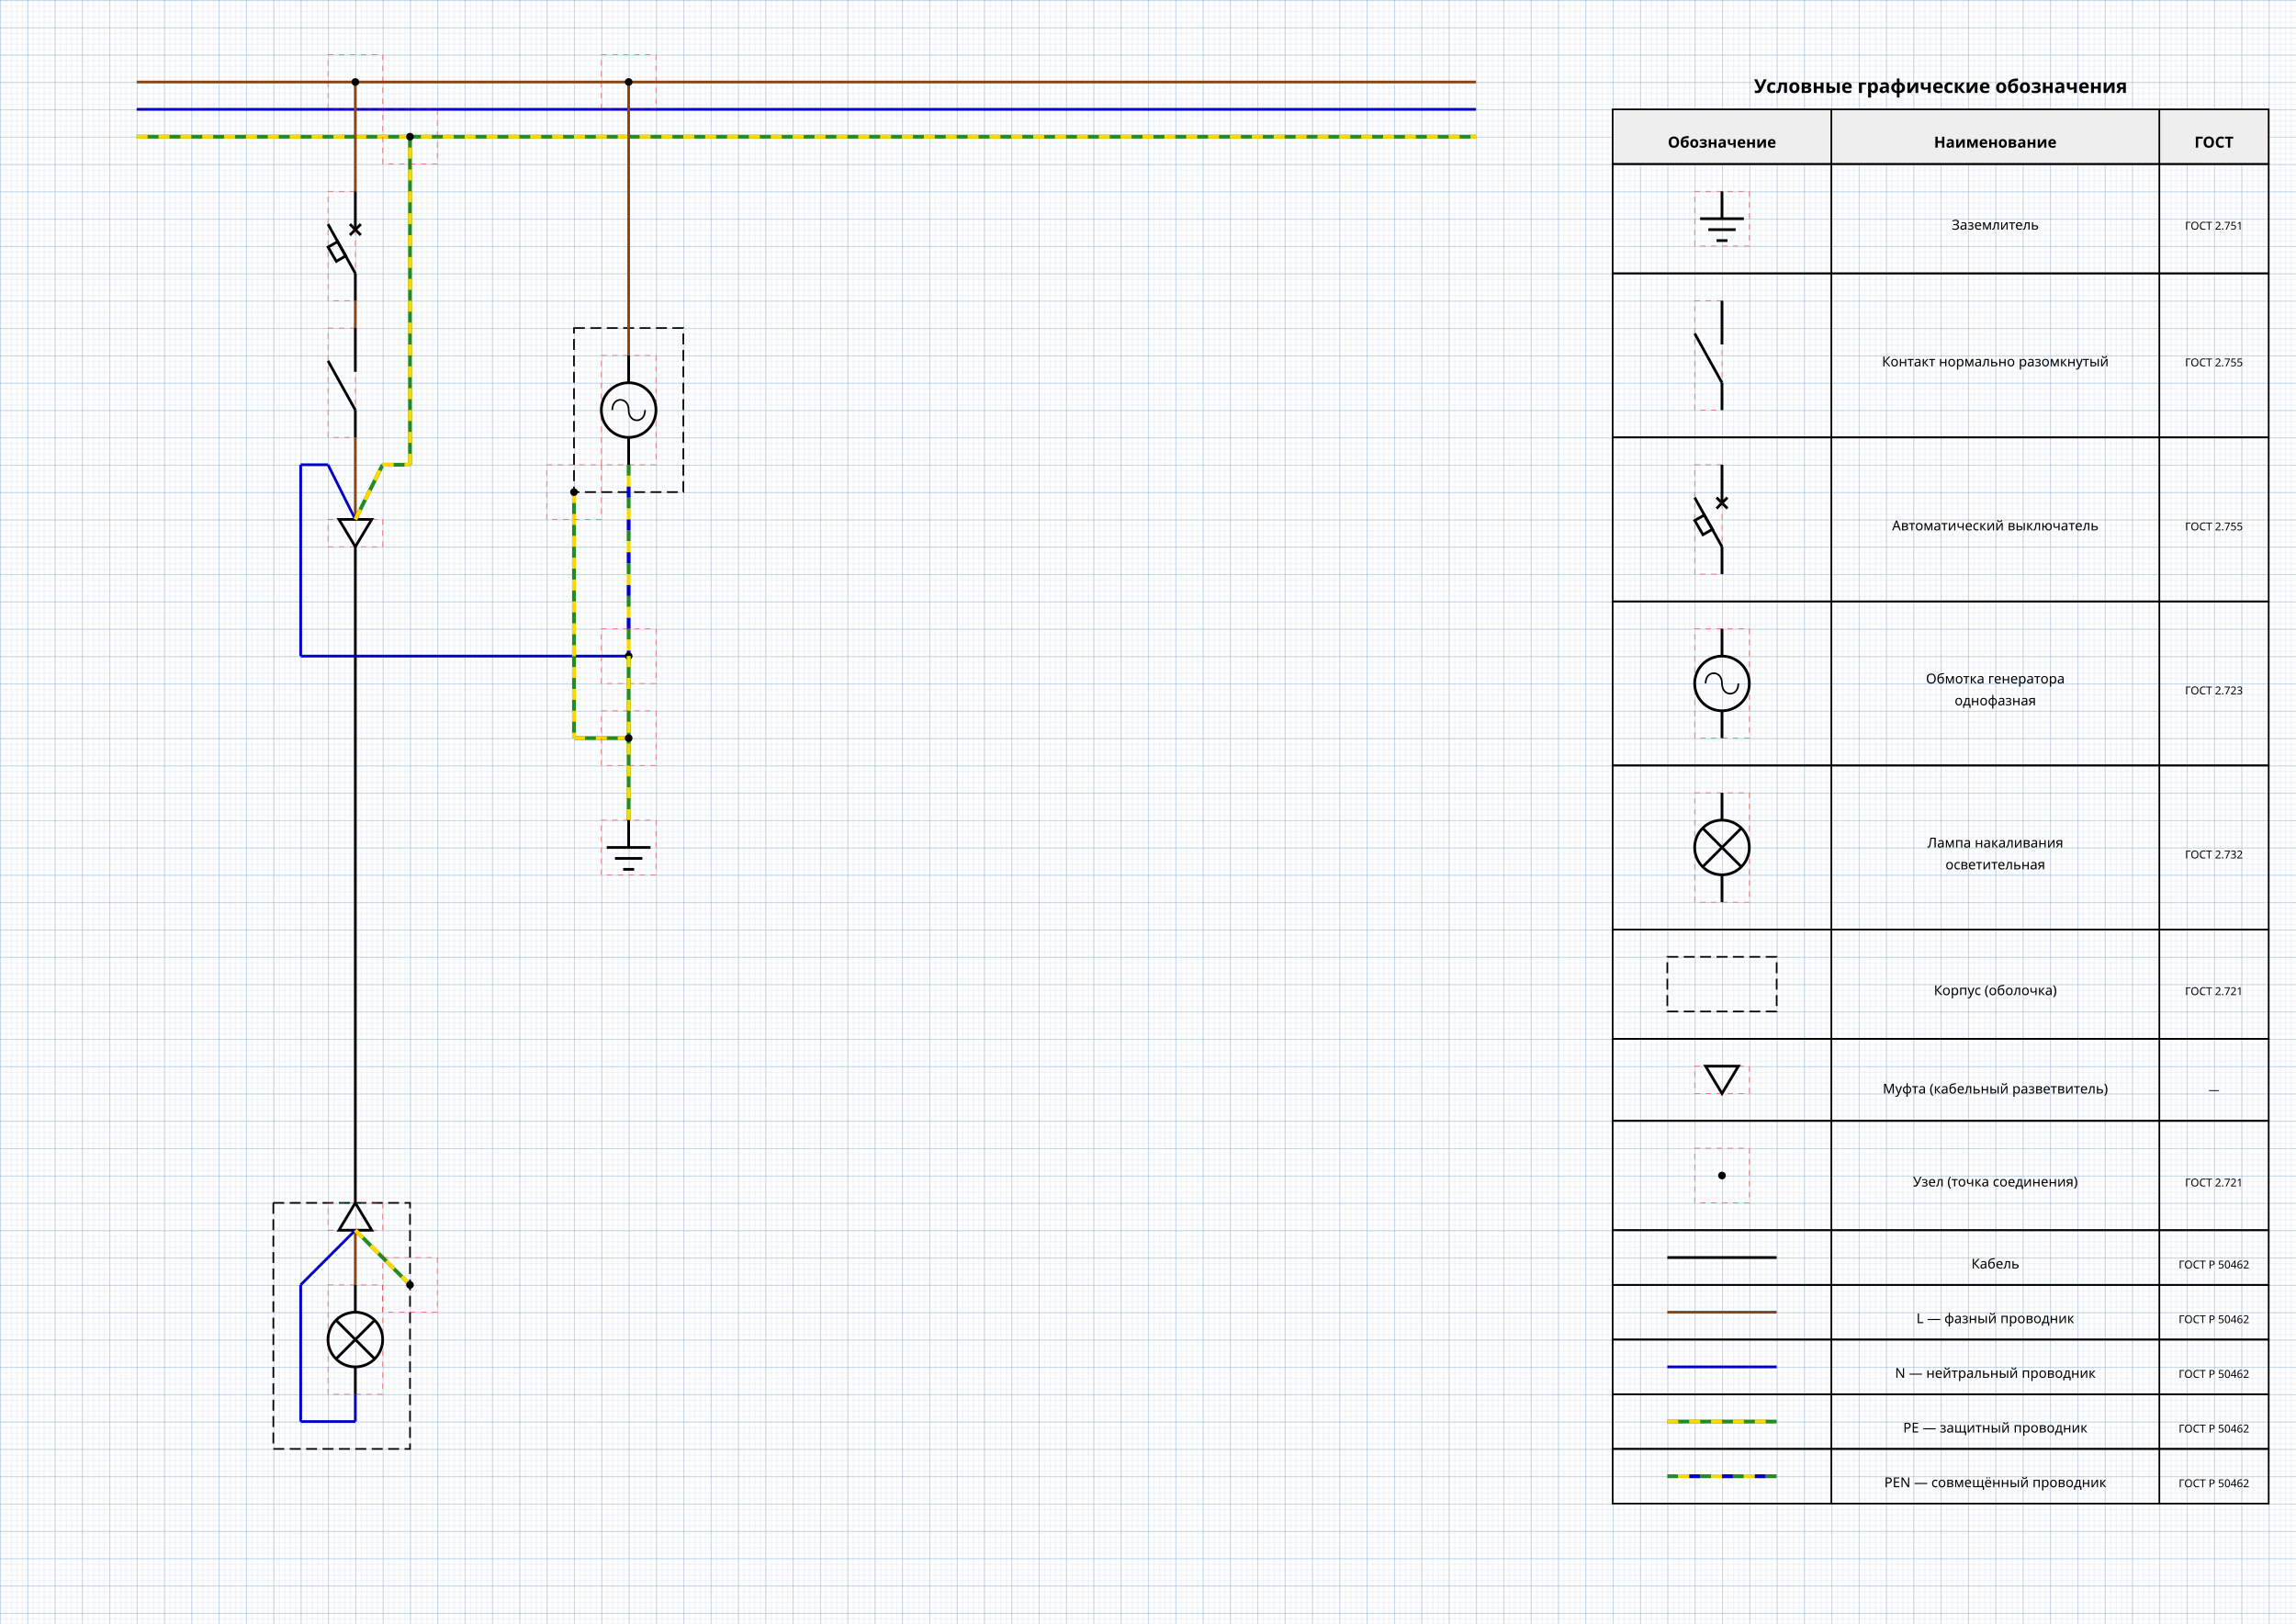
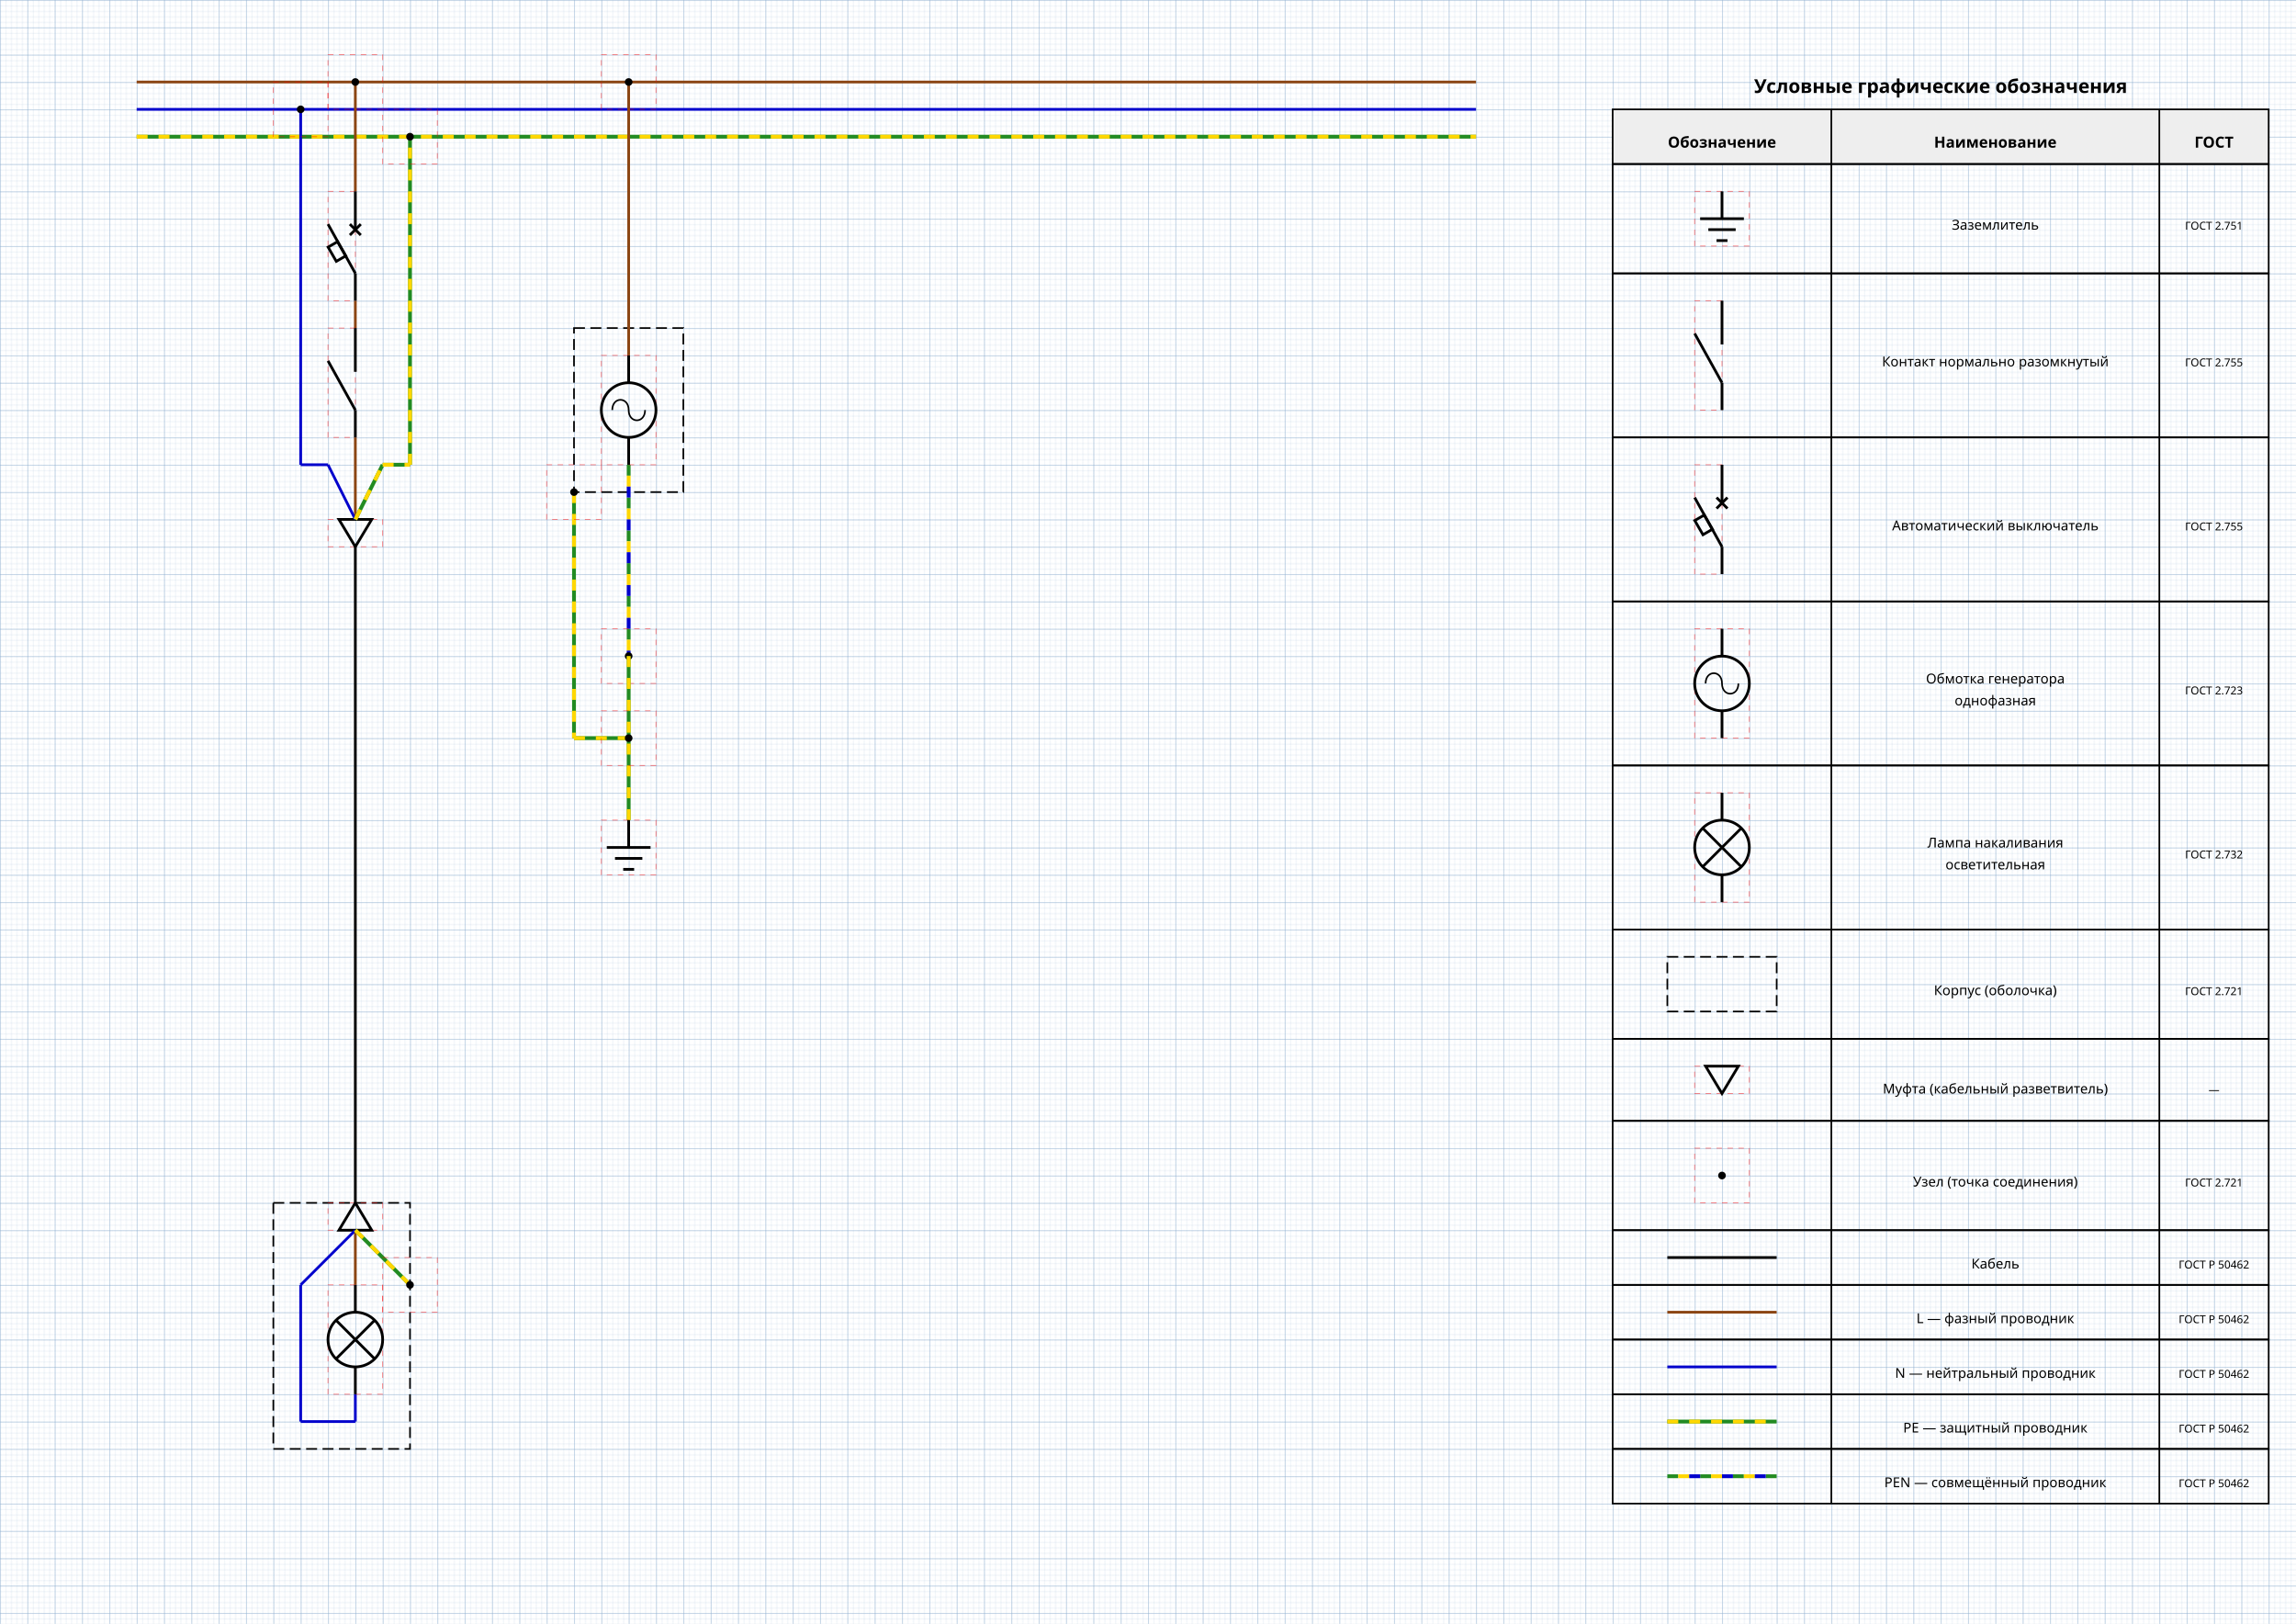
<svg xmlns="http://www.w3.org/2000/svg" width="420mm" height="297mm" viewBox="0 0 420 297">
  <rect width="420" height="297" fill="white" />
  <defs>
    <pattern id="mm1" width="1" height="1" patternUnits="userSpaceOnUse">
      <line x1="0" y1="0" x2="0" y2="1" stroke="#c8d8e8" stroke-width="0.1" />
      <line x1="0" y1="0" x2="1" y2="0" stroke="#c8d8e8" stroke-width="0.1" />
    </pattern>
    <pattern id="mm5" width="5" height="5" patternUnits="userSpaceOnUse">
      <rect width="5" height="5" fill="url(#mm1)" />
      <line x1="0" y1="0" x2="0" y2="5" stroke="#90b0d0" stroke-width="0.15" />
      <line x1="0" y1="0" x2="5" y2="0" stroke="#90b0d0" stroke-width="0.15" />
    </pattern>
    <symbol id="ugo-node" overflow="visible">
      <rect x="-5" y="-5" width="10" height="10" fill="none" stroke="red" stroke-width="0.15" stroke-dasharray="1,1" opacity="0.5" />
      <circle cx="0" cy="0" r="0.7" fill="black" stroke="none" />
    </symbol>
    <symbol id="ugo-ground" overflow="visible">
      <rect x="-5" y="0" width="10" height="10" fill="none" stroke="red" stroke-width="0.15" stroke-dasharray="1,1" opacity="0.5" />
      <g stroke="black" stroke-width="0.5">
        <line x1="0" y1="0" x2="0" y2="5" />
        <line x1="-4" y1="5" x2="4" y2="5" />
        <line x1="-2.5" y1="7" x2="2.5" y2="7" />
        <line x1="-1" y1="9" x2="1" y2="9" />
      </g>
    </symbol>
    <symbol id="ugo-contact" overflow="visible">
      <rect x="-5" y="0" width="5" height="20" fill="none" stroke="red" stroke-width="0.15" stroke-dasharray="1,1" opacity="0.5" />
      <g stroke="black" stroke-width="0.5" fill="none">
        <line x1="0" y1="0" x2="0" y2="8" />
        <line x1="0" y1="15" x2="-5" y2="6" />
        <line x1="0" y1="15" x2="0" y2="20" />
      </g>
    </symbol>
    <symbol id="ugo-breaker" overflow="visible">
      <rect x="-5" y="0" width="5" height="20" fill="none" stroke="red" stroke-width="0.15" stroke-dasharray="1,1" opacity="0.5" />
      <g stroke="black" stroke-width="0.5" fill="none">
        <line x1="0" y1="0" x2="0" y2="7" />
        <line x1="-1" y1="6" x2="1" y2="8" />
        <line x1="-1" y1="8" x2="1" y2="6" />
        <line x1="0" y1="15" x2="-5" y2="6" />
        <rect x="-2" y="-1.5" width="2" height="3" fill="none" stroke="black" stroke-width="0.5" transform="translate(-2.5, 10.5) rotate(-30)" />
        <line x1="0" y1="15" x2="0" y2="20" />
      </g>
    </symbol>
    <symbol id="ugo-generator" overflow="visible">
      <rect x="-5" y="0" width="10" height="20" fill="none" stroke="red" stroke-width="0.15" stroke-dasharray="1,1" opacity="0.5" />
      <g stroke="black" stroke-width="0.5" fill="none">
        <line x1="0" y1="0" x2="0" y2="5" />
        <circle cx="0" cy="10" r="5" />
        <path d="M-3,10 C-3,7.5 0,7.5 0,10 S3,12.5 3,10" stroke-width="0.3" />
        <line x1="0" y1="15" x2="0" y2="20" />
      </g>
    </symbol>
    <symbol id="ugo-lamp" overflow="visible">
      <rect x="-5" y="0" width="10" height="20" fill="none" stroke="red" stroke-width="0.15" stroke-dasharray="1,1" opacity="0.5" />
      <g stroke="black" stroke-width="0.5" fill="none">
        <line x1="0" y1="0" x2="0" y2="5" />
        <circle cx="0" cy="10" r="5" />
        <line x1="-3.5" y1="6.5" x2="3.5" y2="13.5" />
        <line x1="3.5" y1="6.5" x2="-3.5" y2="13.5" />
        <line x1="0" y1="15" x2="0" y2="20" />
      </g>
    </symbol>
    <symbol id="ugo-mufta" overflow="visible">
      <rect x="-5" y="0" width="10" height="5" fill="none" stroke="red" stroke-width="0.15" stroke-dasharray="1,1" opacity="0.5" />
      <polygon points="-3,0 3,0 0,5" stroke="black" stroke-width="0.5" fill="none" />
    </symbol>
  </defs>
  <rect width="420" height="297" fill="url(#mm5)" />
  <line x1="25" y1="15" x2="270" y2="15" stroke="#8B4513" stroke-width="0.5" />
  <line x1="25" y1="20" x2="270" y2="20" stroke="#0000CC" stroke-width="0.5" />
  <g stroke-width="0.7">
    <line x1="25" y1="25" x2="270" y2="25" stroke="#228B22" />
    <line x1="25" y1="25" x2="270" y2="25" stroke="#FFD700" stroke-dasharray="2,2" />
  </g>
  <rect x="50" y="220" width="25" height="45" fill="none" stroke="black" stroke-width="0.3" stroke-dasharray="2,1" />
  <rect x="105" y="60" width="20" height="30" fill="none" stroke="black" stroke-width="0.3" stroke-dasharray="2,1" />
  <g stroke="#8B4513" stroke-width="0.5">
    <line x1="65" y1="15" x2="65" y2="35" />
    <line x1="115" y1="15" x2="115" y2="65" />
    <line x1="65" y1="55" x2="65" y2="60" />
    <line x1="65" y1="80" x2="65" y2="95" />
    <line x1="65" y1="225" x2="65" y2="235" />
  </g>
  <use href="#ugo-breaker" x="65" y="35" />
  <use href="#ugo-contact" x="65" y="60" />
  <use href="#ugo-mufta" x="65" y="95" />
  <line x1="65" y1="100" x2="65" y2="220" stroke="black" stroke-width="0.5" />
  <g transform="translate(65, 225) scale(1, -1)">
    <use href="#ugo-mufta" />
  </g>
  <g stroke="#0000CC" stroke-width="0.5">
-     <line x1="55" y1="120" x2="115" y2="120" />
-     <line x1="55" y1="120" x2="55" y2="85" />
+     <line x1="55" y1="20" x2="55" y2="85" />
    <line x1="55" y1="85" x2="60" y2="85" />
    <line x1="60" y1="85" x2="65" y2="95" />
    <line x1="65" y1="225" x2="55" y2="235" />
    <line x1="55" y1="235" x2="55" y2="260" />
    <line x1="55" y1="260" x2="65" y2="260" />
    <line x1="65" y1="260" x2="65" y2="255" />
  </g>
  <g stroke-width="0.7">
    <line x1="115" y1="85" x2="115" y2="120" stroke="#228B22" stroke-dasharray="2,4" stroke-dashoffset="0" />
    <line x1="115" y1="85" x2="115" y2="120" stroke="#FFD700" stroke-dasharray="2,4" stroke-dashoffset="4" />
    <line x1="115" y1="85" x2="115" y2="120" stroke="#0000CC" stroke-dasharray="2,4" stroke-dashoffset="2" />
  </g>
  <use href="#ugo-node" x="115" y="120" />
  <g stroke-width="0.7">
    <line x1="115" y1="120" x2="115" y2="150" stroke="#228B22" />
    <line x1="115" y1="120" x2="115" y2="150" stroke="#FFD700" stroke-dasharray="2,2" />
  </g>
  <g stroke-width="0.7">
    <line x1="65" y1="95" x2="70" y2="85" stroke="#228B22" />
    <line x1="70" y1="85" x2="75" y2="85" stroke="#228B22" />
    <line x1="75" y1="85" x2="75" y2="25" stroke="#228B22" />
    <line x1="105" y1="90" x2="105" y2="135" stroke="#228B22" />
    <line x1="105" y1="135" x2="115" y2="135" stroke="#228B22" />
    <line x1="65" y1="225" x2="75" y2="235" stroke="#228B22" />
    <line x1="65" y1="95" x2="70" y2="85" stroke="#FFD700" stroke-dasharray="2,2" />
    <line x1="70" y1="85" x2="75" y2="85" stroke="#FFD700" stroke-dasharray="2,2" />
    <line x1="75" y1="85" x2="75" y2="25" stroke="#FFD700" stroke-dasharray="2,2" />
    <line x1="105" y1="90" x2="105" y2="135" stroke="#FFD700" stroke-dasharray="2,2" />
    <line x1="105" y1="135" x2="115" y2="135" stroke="#FFD700" stroke-dasharray="2,2" />
    <line x1="65" y1="225" x2="75" y2="235" stroke="#FFD700" stroke-dasharray="2,2" />
  </g>
  <use href="#ugo-node" x="75" y="235" />
  <use href="#ugo-node" x="75" y="25" />
  <use href="#ugo-node" x="105" y="90" />
  <use href="#ugo-node" x="115" y="135" />
  <use href="#ugo-node" x="65" y="15" />
  <use href="#ugo-node" x="115" y="15" />
+   <use href="#ugo-node" x="55" y="20" />
  <use href="#ugo-generator" x="115" y="65" />
  <use href="#ugo-lamp" x="65" y="235" />
  <use href="#ugo-ground" x="115" y="150" />
  <g transform="translate(295, 20)" stroke="black" stroke-width="0.3" font-family="sans-serif">
    <text x="60" y="-3" font-size="3.5" font-weight="bold" text-anchor="middle" stroke="none" fill="black">Условные графические обозначения</text>
    <rect x="0" y="0" width="120" height="10" fill="#eee" stroke="black" />
    <text x="20" y="7" font-size="2.8" text-anchor="middle" stroke="none" fill="black" font-weight="bold">Обозначение</text>
    <text x="70" y="7" font-size="2.8" text-anchor="middle" stroke="none" fill="black" font-weight="bold">Наименование</text>
    <text x="110" y="7" font-size="2.8" text-anchor="middle" stroke="none" fill="black" font-weight="bold">ГОСТ</text>
    <line x1="40" y1="0" x2="40" y2="10" />
    <line x1="100" y1="0" x2="100" y2="10" />
    <rect x="0" y="10" width="120" height="20" fill="none" stroke="black" />
    <line x1="40" y1="10" x2="40" y2="30" />
    <line x1="100" y1="10" x2="100" y2="30" />
    <use href="#ugo-ground" x="20" y="15" />
    <text x="70" y="22" font-size="2.5" text-anchor="middle" stroke="none" fill="black">Заземлитель</text>
    <text x="110" y="22" font-size="2" text-anchor="middle" stroke="none" fill="black">ГОСТ 2.751</text>
    <rect x="0" y="30" width="120" height="30" fill="none" stroke="black" />
    <line x1="40" y1="30" x2="40" y2="60" />
    <line x1="100" y1="30" x2="100" y2="60" />
    <use href="#ugo-contact" x="20" y="35" />
    <text x="70" y="47" font-size="2.5" text-anchor="middle" stroke="none" fill="black">Контакт нормально разомкнутый</text>
    <text x="110" y="47" font-size="2" text-anchor="middle" stroke="none" fill="black">ГОСТ 2.755</text>
    <rect x="0" y="60" width="120" height="30" fill="none" stroke="black" />
    <line x1="40" y1="60" x2="40" y2="90" />
    <line x1="100" y1="60" x2="100" y2="90" />
    <use href="#ugo-breaker" x="20" y="65" />
    <text x="70" y="77" font-size="2.5" text-anchor="middle" stroke="none" fill="black">Автоматический выключатель</text>
    <text x="110" y="77" font-size="2" text-anchor="middle" stroke="none" fill="black">ГОСТ 2.755</text>
    <rect x="0" y="90" width="120" height="30" fill="none" stroke="black" />
    <line x1="40" y1="90" x2="40" y2="120" />
    <line x1="100" y1="90" x2="100" y2="120" />
    <use href="#ugo-generator" x="20" y="95" />
    <text x="70" y="105" font-size="2.5" text-anchor="middle" stroke="none" fill="black">Обмотка генератора</text>
    <text x="70" y="109" font-size="2.5" text-anchor="middle" stroke="none" fill="black">однофазная</text>
    <text x="110" y="107" font-size="2" text-anchor="middle" stroke="none" fill="black">ГОСТ 2.723</text>
    <rect x="0" y="120" width="120" height="30" fill="none" stroke="black" />
    <line x1="40" y1="120" x2="40" y2="150" />
    <line x1="100" y1="120" x2="100" y2="150" />
    <use href="#ugo-lamp" x="20" y="125" />
    <text x="70" y="135" font-size="2.5" text-anchor="middle" stroke="none" fill="black">Лампа накаливания</text>
    <text x="70" y="139" font-size="2.5" text-anchor="middle" stroke="none" fill="black">осветительная</text>
    <text x="110" y="137" font-size="2" text-anchor="middle" stroke="none" fill="black">ГОСТ 2.732</text>
    <rect x="0" y="150" width="120" height="20" fill="none" stroke="black" />
    <line x1="40" y1="150" x2="40" y2="170" />
    <line x1="100" y1="150" x2="100" y2="170" />
    <rect x="10" y="155" width="20" height="10" fill="none" stroke="black" stroke-dasharray="2,1" />
    <text x="70" y="162" font-size="2.5" text-anchor="middle" stroke="none" fill="black">Корпус (оболочка)</text>
    <text x="110" y="162" font-size="2" text-anchor="middle" stroke="none" fill="black">ГОСТ 2.721</text>
    <rect x="0" y="170" width="120" height="15" fill="none" stroke="black" />
    <line x1="40" y1="170" x2="40" y2="185" />
    <line x1="100" y1="170" x2="100" y2="185" />
    <use href="#ugo-mufta" x="20" y="175" />
    <text x="70" y="180" font-size="2.5" text-anchor="middle" stroke="none" fill="black">Муфта (кабельный разветвитель)</text>
    <text x="110" y="180" font-size="2" text-anchor="middle" stroke="none" fill="black">—</text>
    <rect x="0" y="185" width="120" height="20" fill="none" stroke="black" />
    <line x1="40" y1="185" x2="40" y2="205" />
    <line x1="100" y1="185" x2="100" y2="205" />
    <use href="#ugo-node" x="20" y="195" />
    <text x="70" y="197" font-size="2.5" text-anchor="middle" stroke="none" fill="black">Узел (точка соединения)</text>
    <text x="110" y="197" font-size="2" text-anchor="middle" stroke="none" fill="black">ГОСТ 2.721</text>
    <rect x="0" y="205" width="120" height="10" fill="none" stroke="black" />
    <line x1="40" y1="205" x2="40" y2="215" />
    <line x1="100" y1="205" x2="100" y2="215" />
    <line x1="10" y1="210" x2="30" y2="210" stroke="black" stroke-width="0.5" />
    <text x="70" y="212" font-size="2.5" text-anchor="middle" stroke="none" fill="black">Кабель</text>
    <text x="110" y="212" font-size="2" text-anchor="middle" stroke="none" fill="black">ГОСТ Р 50462</text>
    <rect x="0" y="215" width="120" height="10" fill="none" stroke="black" />
    <line x1="40" y1="215" x2="40" y2="225" />
    <line x1="100" y1="215" x2="100" y2="225" />
    <line x1="10" y1="220" x2="30" y2="220" stroke="#8B4513" stroke-width="0.5" />
    <text x="70" y="222" font-size="2.5" text-anchor="middle" stroke="none" fill="black">L — фазный проводник</text>
    <text x="110" y="222" font-size="2" text-anchor="middle" stroke="none" fill="black">ГОСТ Р 50462</text>
    <rect x="0" y="225" width="120" height="10" fill="none" stroke="black" />
    <line x1="40" y1="225" x2="40" y2="235" />
    <line x1="100" y1="225" x2="100" y2="235" />
    <line x1="10" y1="230" x2="30" y2="230" stroke="#0000CC" stroke-width="0.5" />
    <text x="70" y="232" font-size="2.5" text-anchor="middle" stroke="none" fill="black">N — нейтральный проводник</text>
    <text x="110" y="232" font-size="2" text-anchor="middle" stroke="none" fill="black">ГОСТ Р 50462</text>
    <rect x="0" y="235" width="120" height="10" fill="none" stroke="black" />
    <line x1="40" y1="235" x2="40" y2="245" />
    <line x1="100" y1="235" x2="100" y2="245" />
    <line x1="10" y1="240" x2="30" y2="240" stroke="#228B22" stroke-width="0.7" />
    <line x1="10" y1="240" x2="30" y2="240" stroke="#FFD700" stroke-width="0.7" stroke-dasharray="2,2" />
    <text x="70" y="242" font-size="2.5" text-anchor="middle" stroke="none" fill="black">PE — защитный проводник</text>
    <text x="110" y="242" font-size="2" text-anchor="middle" stroke="none" fill="black">ГОСТ Р 50462</text>
    <rect x="0" y="245" width="120" height="10" fill="none" stroke="black" />
    <line x1="40" y1="245" x2="40" y2="255" />
    <line x1="100" y1="245" x2="100" y2="255" />
    <line x1="10" y1="250" x2="30" y2="250" stroke="#228B22" stroke-width="0.7" stroke-dasharray="2,4" stroke-dashoffset="0" />
    <line x1="10" y1="250" x2="30" y2="250" stroke="#FFD700" stroke-width="0.7" stroke-dasharray="2,4" stroke-dashoffset="4" />
    <line x1="10" y1="250" x2="30" y2="250" stroke="#0000CC" stroke-width="0.7" stroke-dasharray="2,4" stroke-dashoffset="2" />
    <text x="70" y="252" font-size="2.5" text-anchor="middle" stroke="none" fill="black">PEN — совмещённый проводник</text>
    <text x="110" y="252" font-size="2" text-anchor="middle" stroke="none" fill="black">ГОСТ Р 50462</text>
  </g>
</svg>
